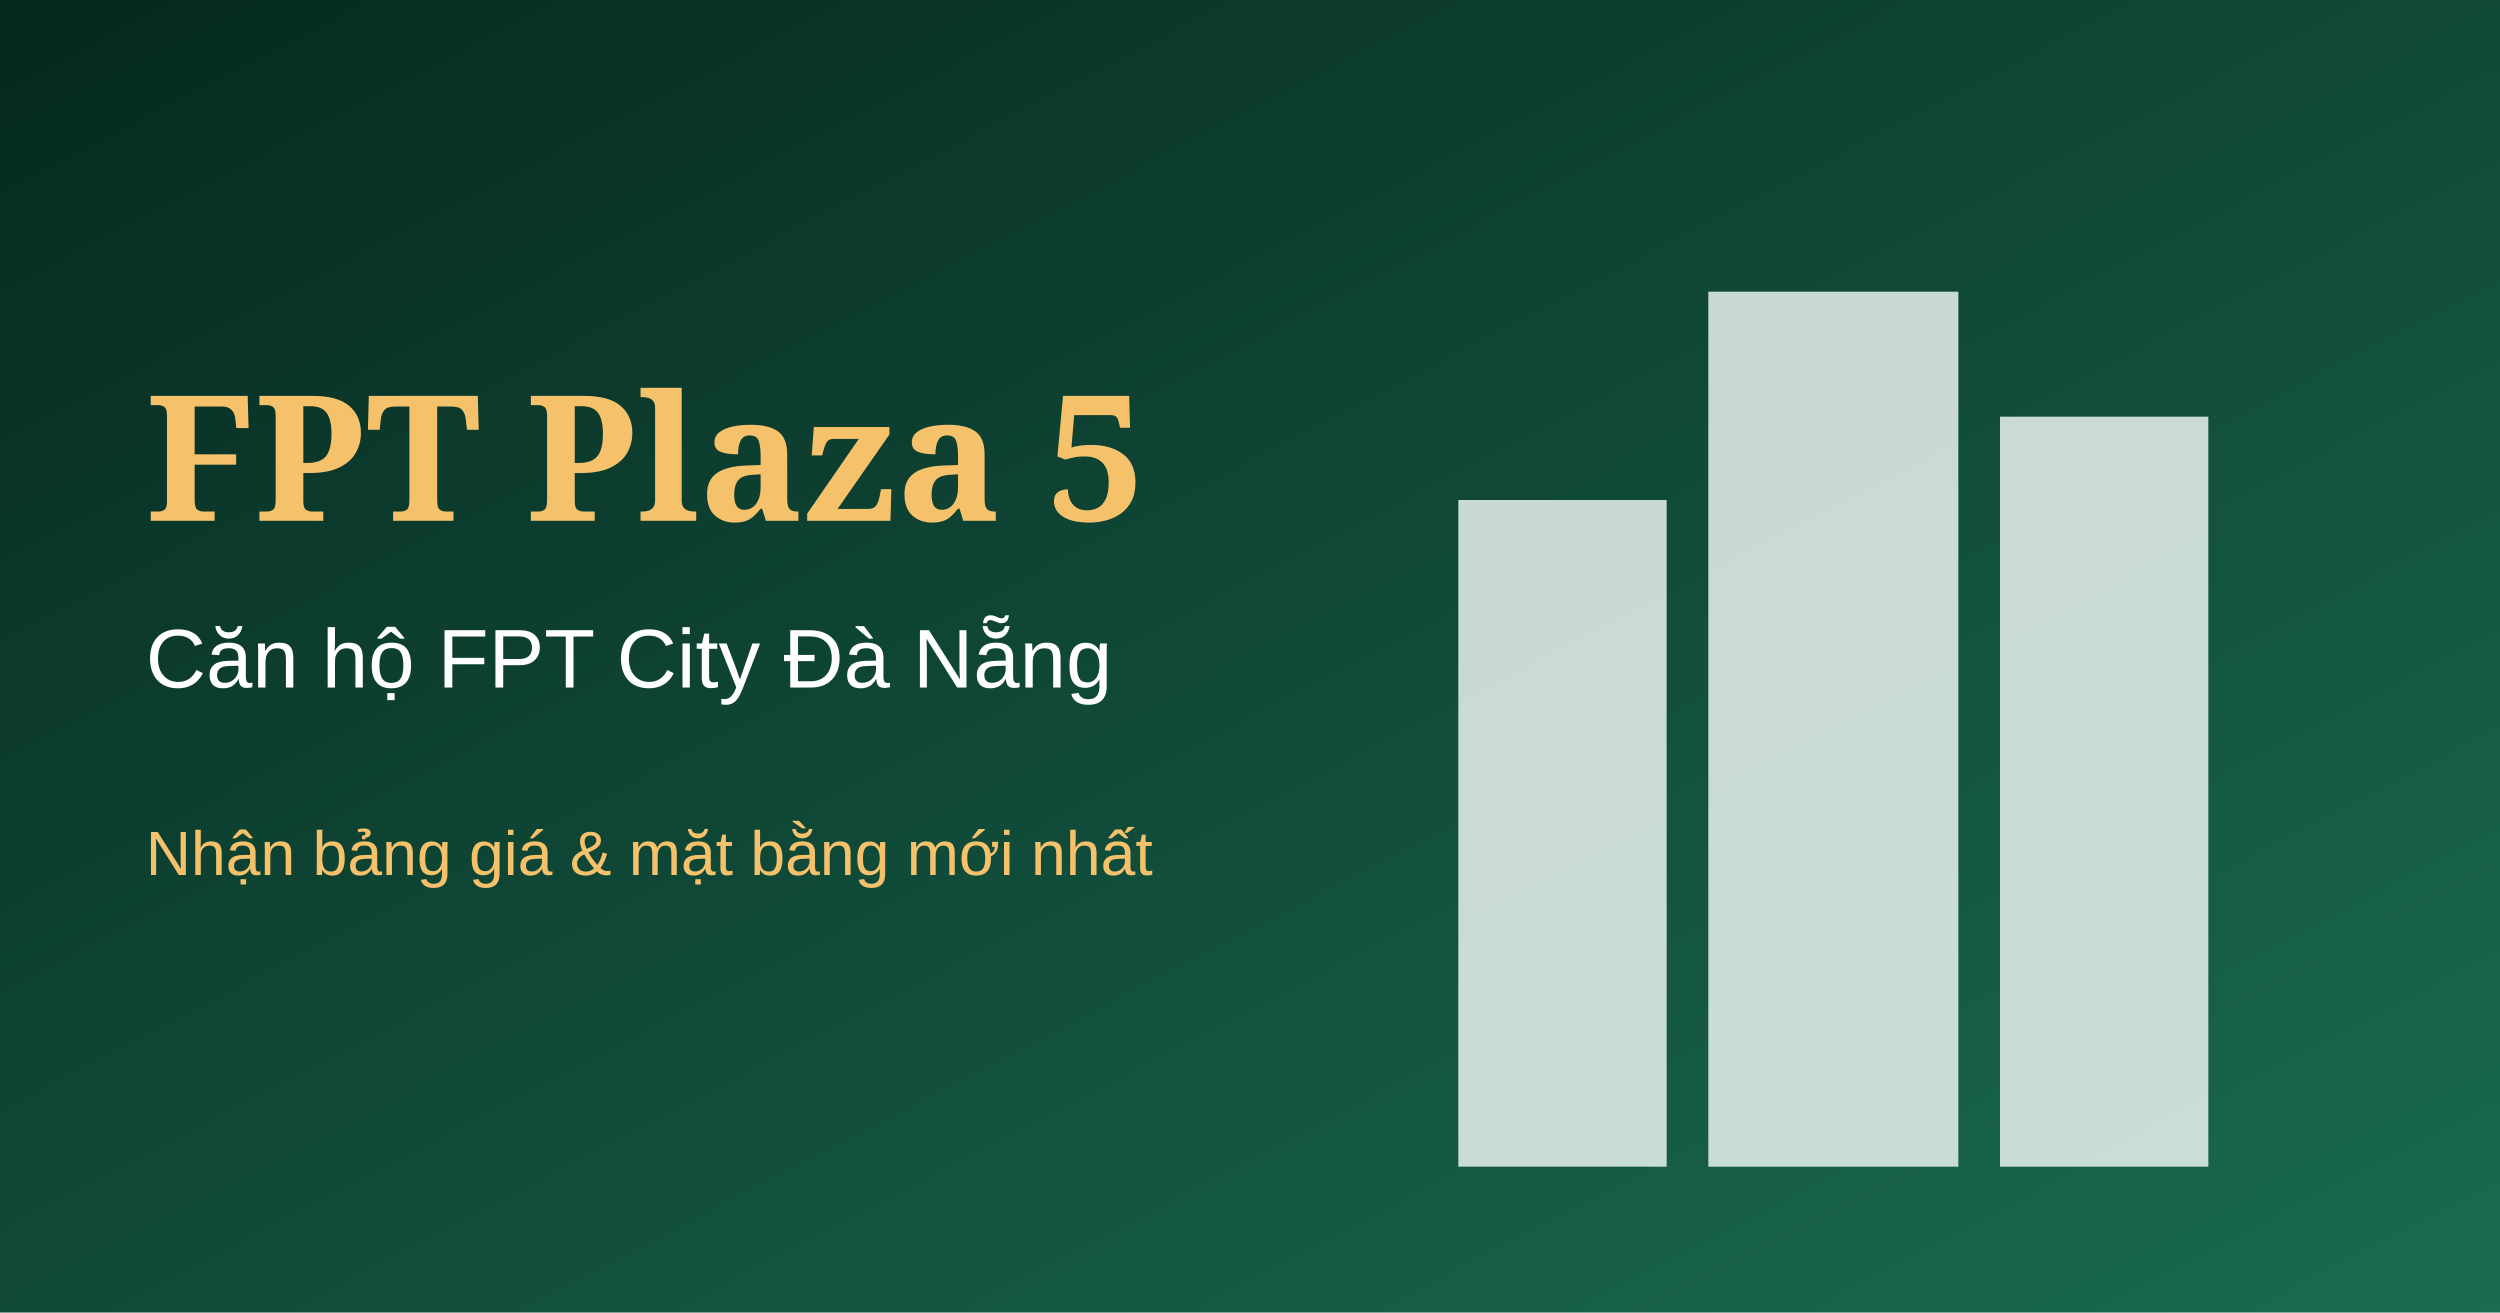
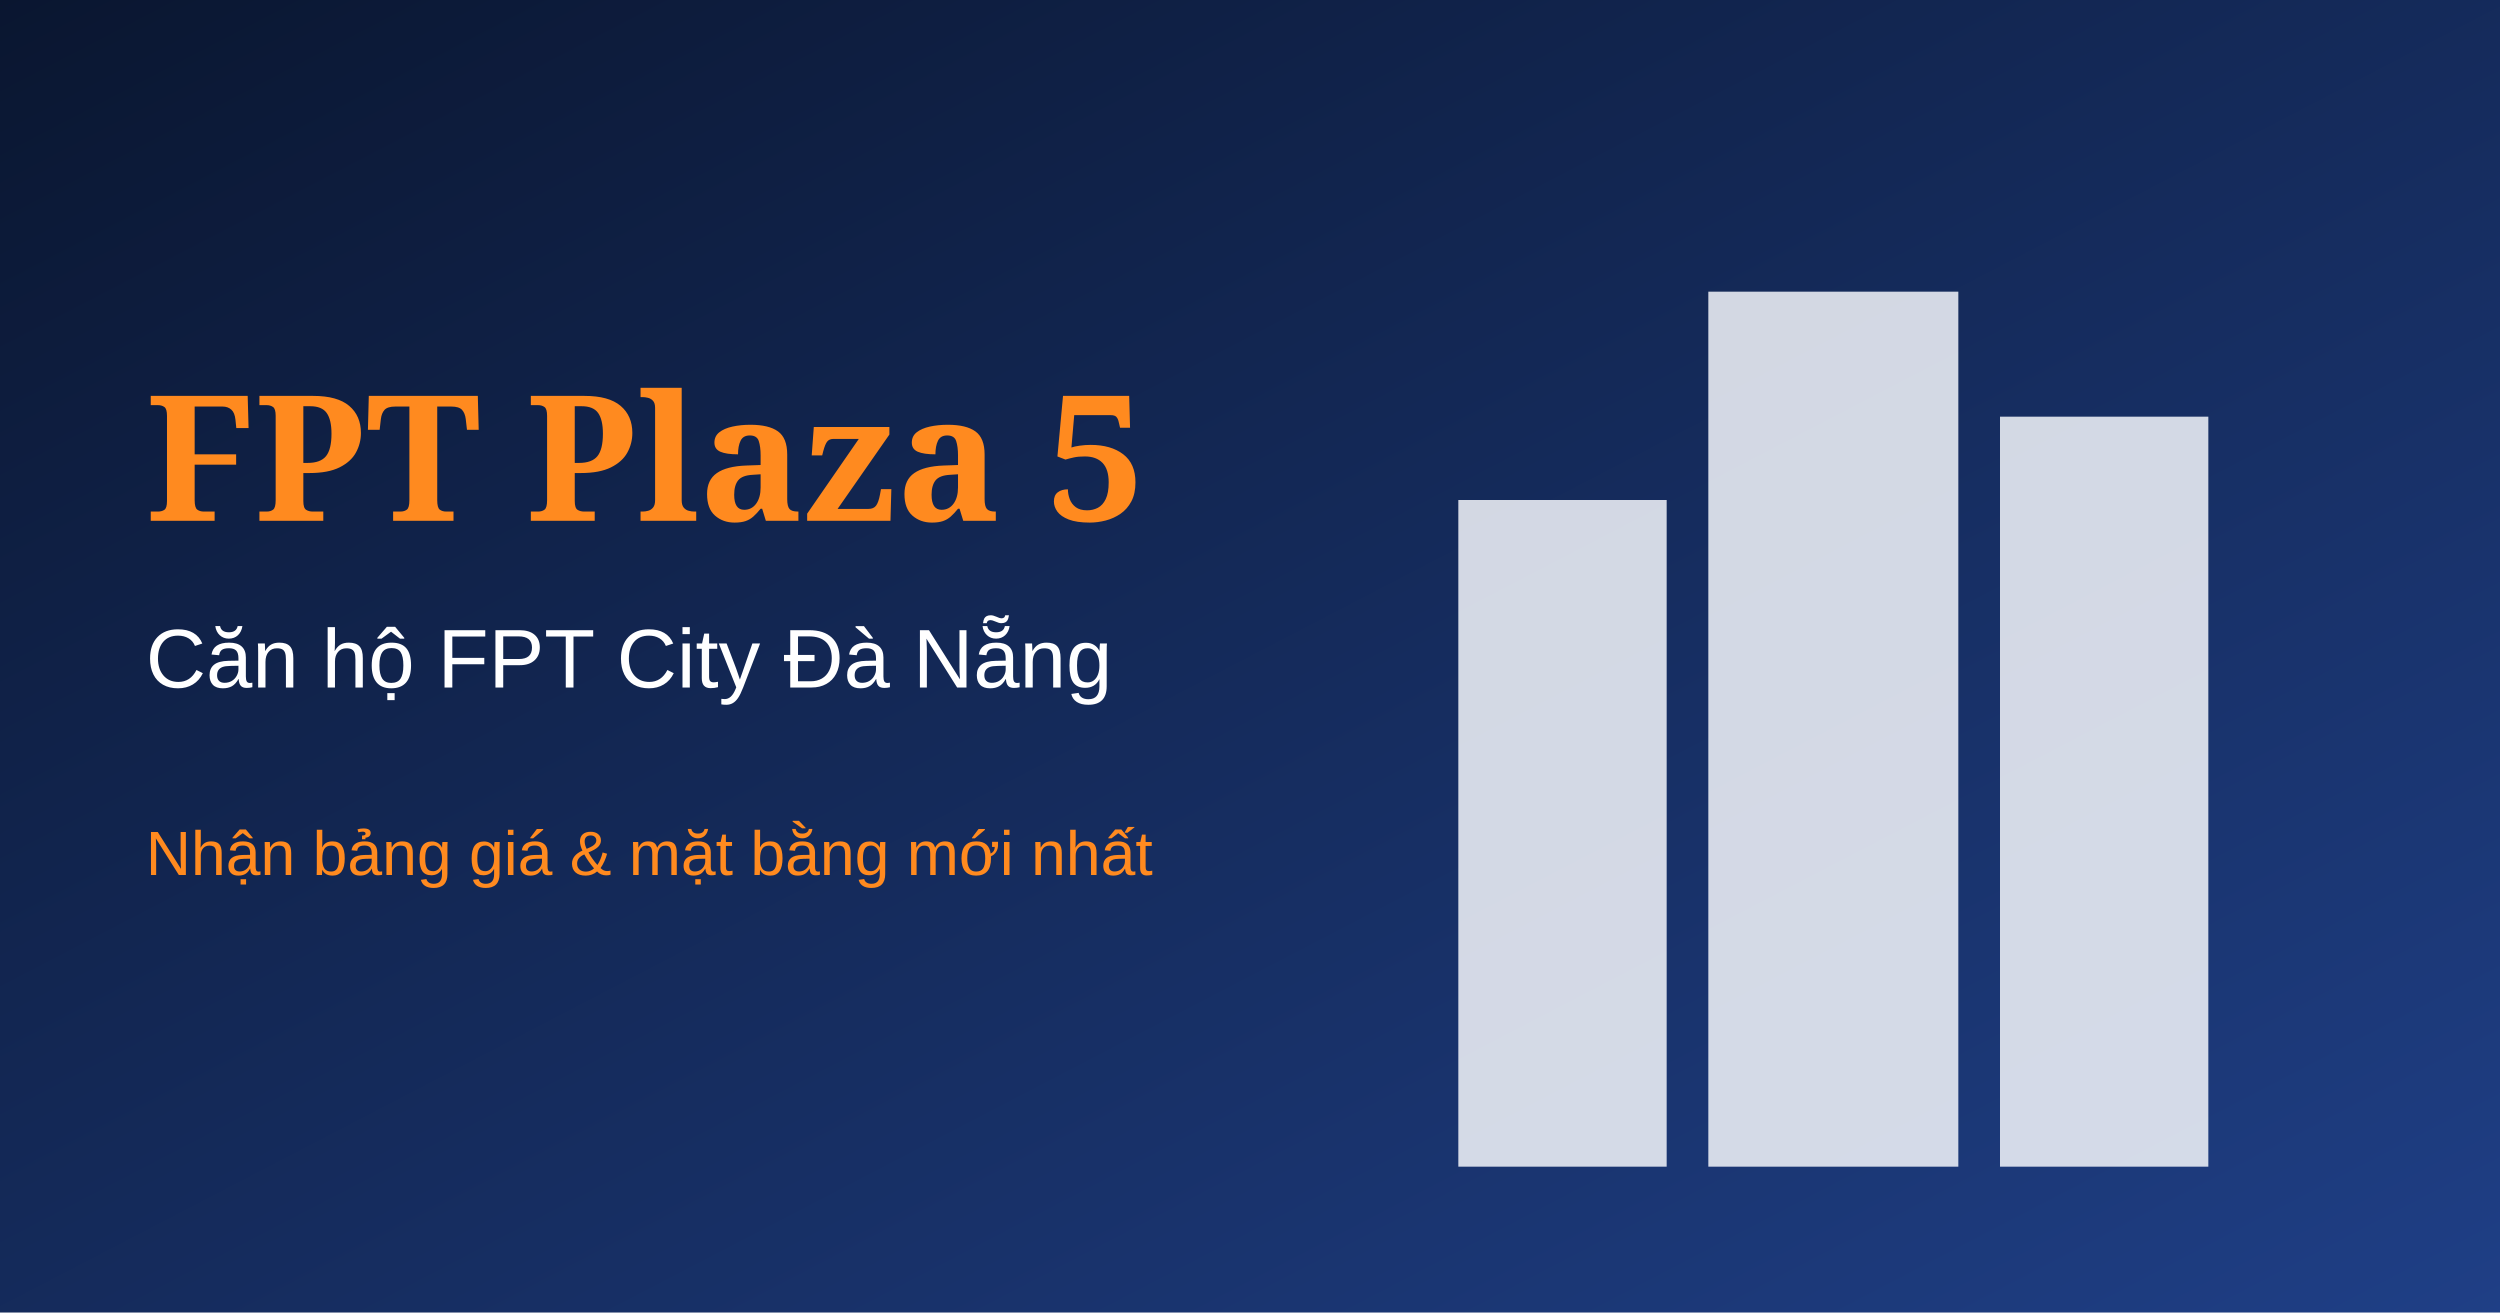
<svg xmlns="http://www.w3.org/2000/svg" viewBox="0 0 1200 630">
  <defs>
    <linearGradient id="g" x1="0" y1="0" x2="1" y2="1">
-       <stop offset="0" stop-color="#06281e" />
-       <stop offset="1" stop-color="#1a6b52" />
+       <stop offset="0" stop-color="#0a1630" />
+       <stop offset="1" stop-color="#1f3f86" />
    </linearGradient>
  </defs>
  <rect width="1200" height="630" fill="url(#g)" />
-   <g fill="#e9f3ef" opacity=".85">
+   <g fill="#f4f7fc" opacity=".85">
    <rect x="820" y="140" width="120" height="420" />
    <rect x="960" y="200" width="100" height="360" />
    <rect x="700" y="240" width="100" height="320" />
  </g>
-   <text x="70" y="250" font-family="Georgia,serif" font-size="84" font-weight="700" fill="#f5c26b">FPT Plaza 5</text>
+   <text x="70" y="250" font-family="Georgia,serif" font-size="84" font-weight="700" fill="#ff8a1f">FPT Plaza 5</text>
  <text x="70" y="330" font-family="Arial,sans-serif" font-size="40" fill="#fff">Căn hộ FPT City Đà Nẵng</text>
-   <text x="70" y="420" font-family="Arial,sans-serif" font-size="30" fill="#f5c26b">Nhận bảng giá &amp; mặt bằng mới nhất</text>
+   <text x="70" y="420" font-family="Arial,sans-serif" font-size="30" fill="#ff8a1f">Nhận bảng giá &amp; mặt bằng mới nhất</text>
</svg>
